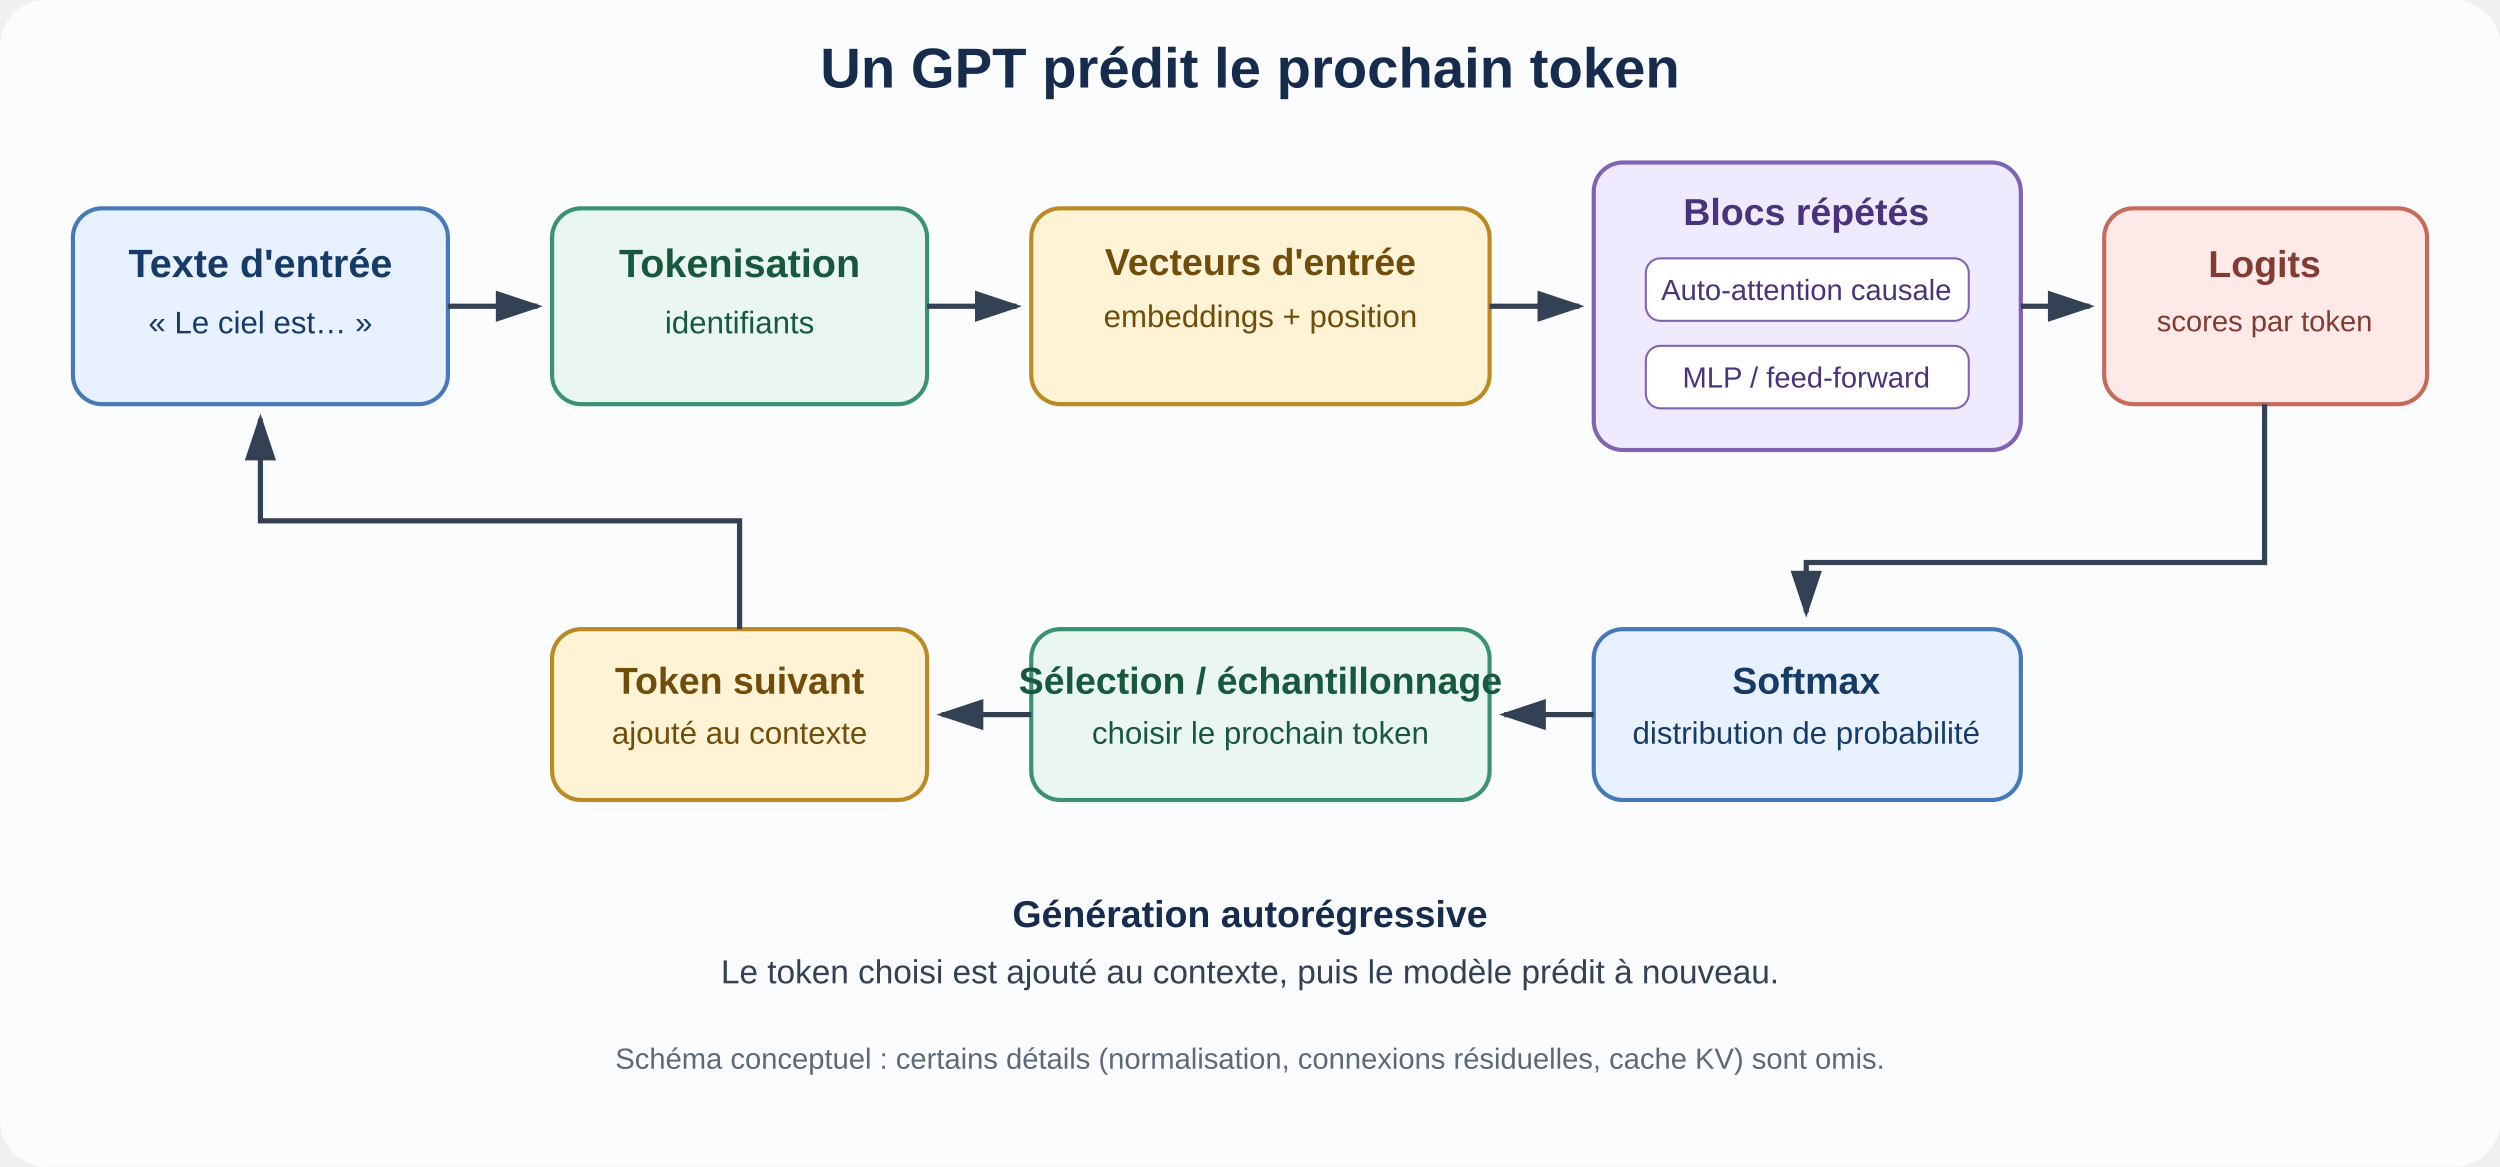
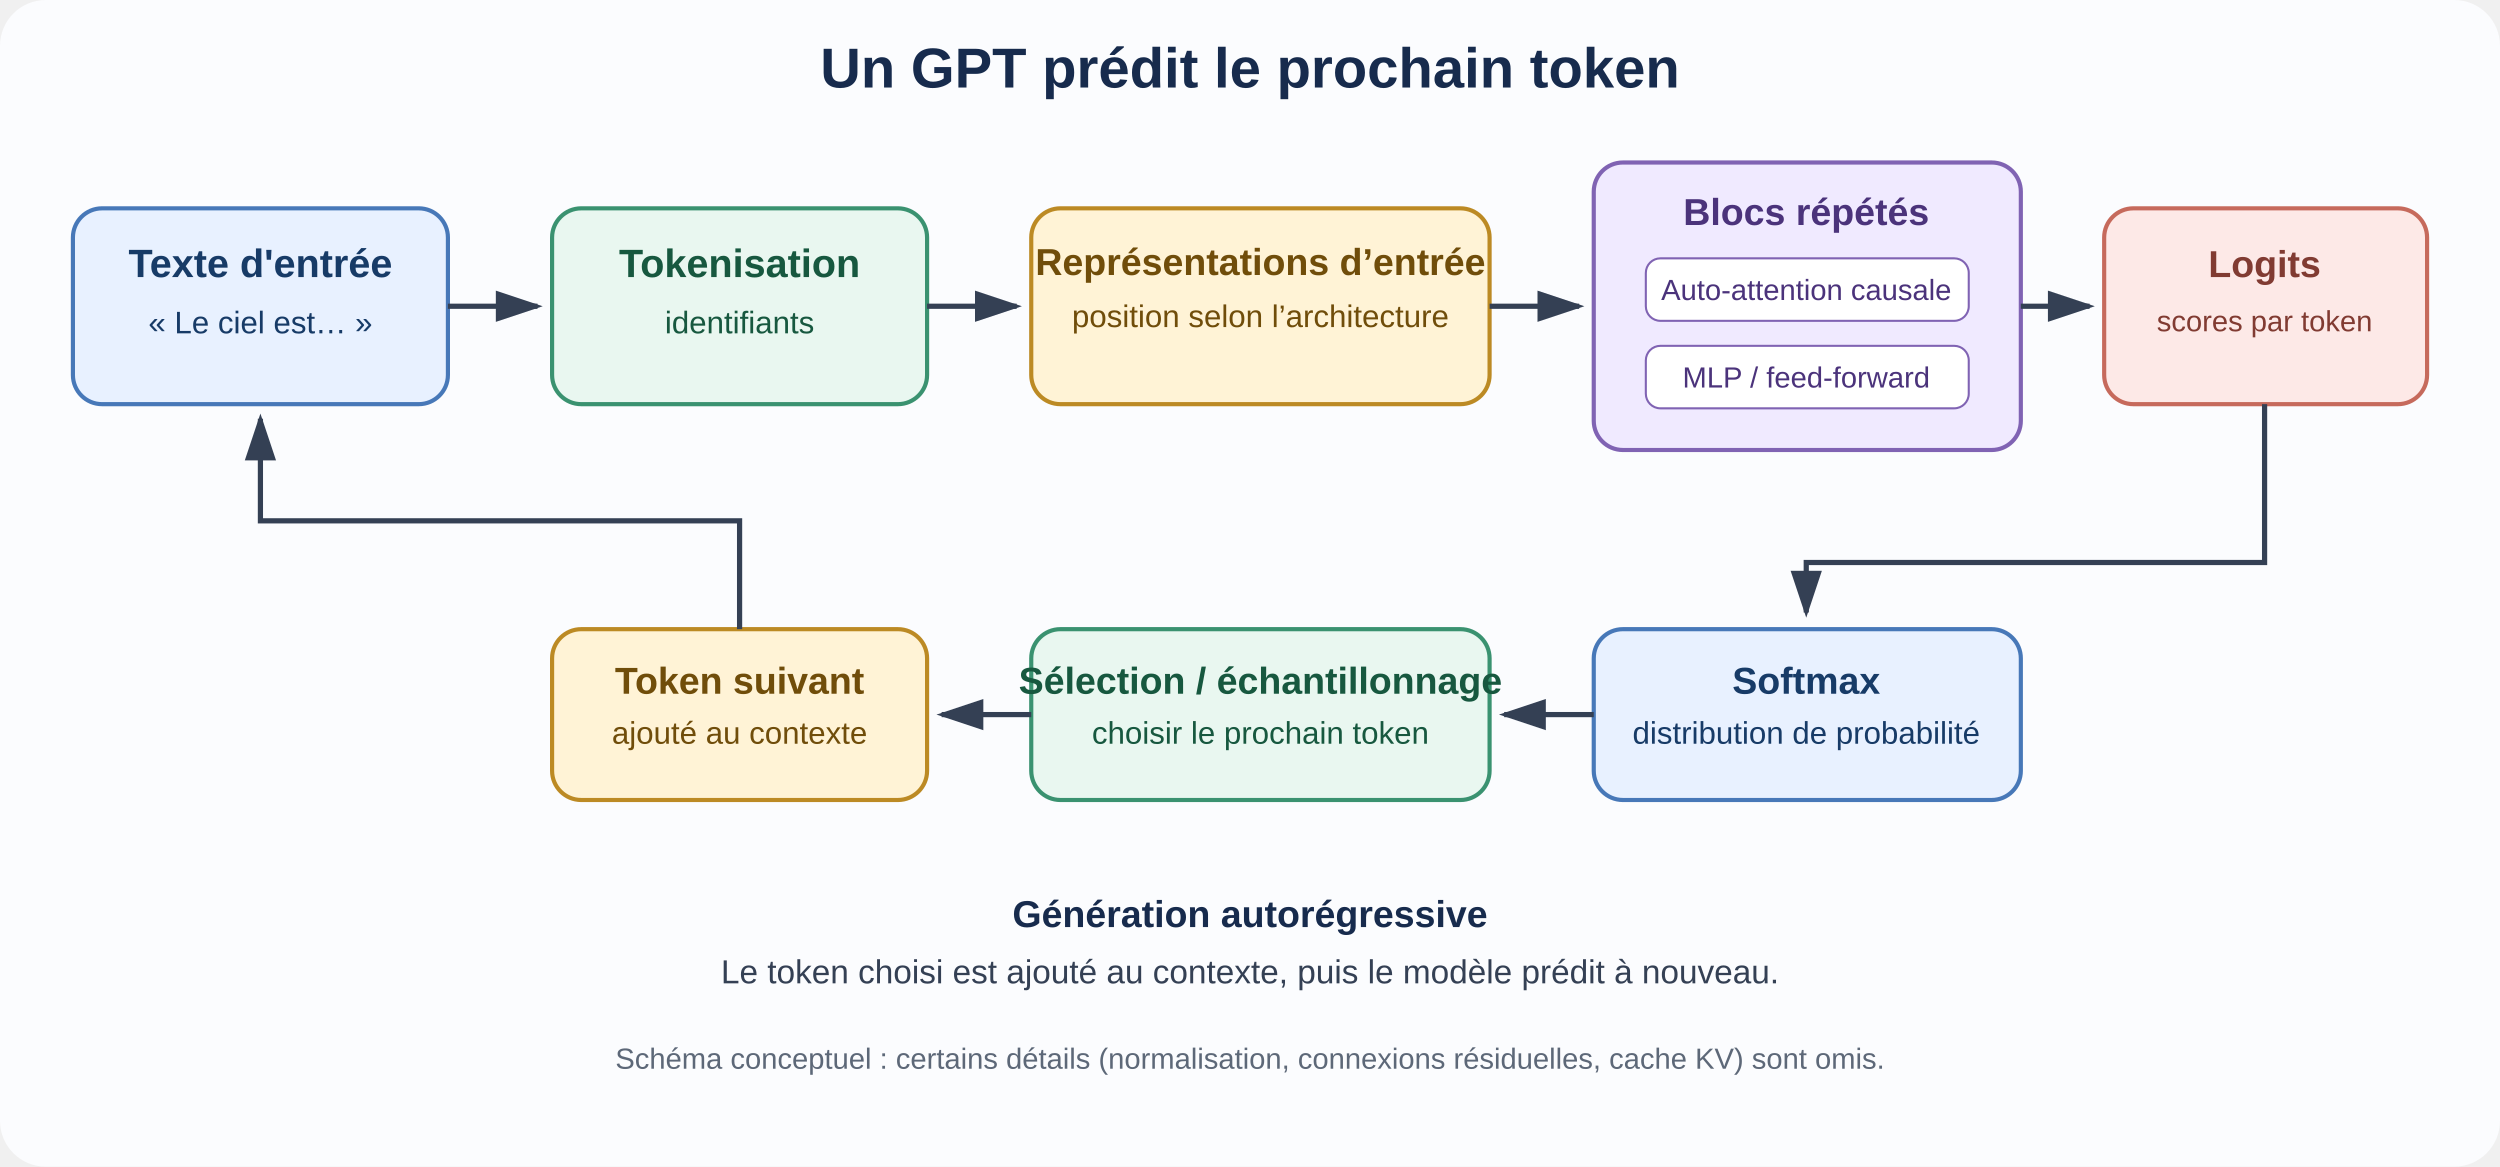
<svg xmlns="http://www.w3.org/2000/svg" width="1200" height="560" viewBox="0 0 1200 560" role="img" aria-labelledby="title desc">
  <defs>
    <marker id="arrow" markerWidth="10" markerHeight="10" refX="8" refY="3" orient="auto">
      <path d="M0,0 L0,6 L9,3 z" fill="#344054" />
    </marker>
  </defs>
  <rect width="1200" height="560" rx="22" fill="#fbfcfe" />
  <text x="600" y="42" text-anchor="middle" font-family="Arial,sans-serif" font-size="27" font-weight="700" fill="#172b4d">Un GPT prédit le prochain token</text>
  <g font-family="Arial,sans-serif" text-anchor="middle">
    <rect x="35" y="100" width="180" height="94" rx="14" fill="#e8f1ff" stroke="#4778b8" stroke-width="2" />
    <text x="125" y="133" font-size="19" font-weight="700" fill="#173b67">Texte d'entrée</text>
    <text x="125" y="160" font-size="15" fill="#173b67">« Le ciel est… »</text>
    <rect x="265" y="100" width="180" height="94" rx="14" fill="#e9f7f0" stroke="#3a9270" stroke-width="2" />
    <text x="355" y="133" font-size="19" font-weight="700" fill="#17583f">Tokenisation</text>
    <text x="355" y="160" font-size="15" fill="#17583f">identifiants</text>
    <rect x="495" y="100" width="220" height="94" rx="14" fill="#fff3d6" stroke="#bc8a24" stroke-width="2" />
-     <text x="605" y="132" font-size="18" font-weight="700" fill="#704d0a">Vecteurs d'entrée</text>
-     <text x="605" y="157" font-size="15" fill="#704d0a">embeddings + position</text>
+     <text x="605" y="132" font-size="18" font-weight="700" fill="#704d0a">Représentations d’entrée</text>
+     <text x="605" y="157" font-size="15" fill="#704d0a">position selon l’architecture</text>
    <rect x="765" y="78" width="205" height="138" rx="14" fill="#f0eaff" stroke="#8063b3" stroke-width="2" />
    <text x="867" y="108" font-size="18" font-weight="700" fill="#4b337b">Blocs répétés</text>
    <rect x="790" y="124" width="155" height="30" rx="7" fill="#fff" stroke="#8063b3" />
    <text x="867" y="144" font-size="14" fill="#4b337b">Auto-attention causale</text>
    <rect x="790" y="166" width="155" height="30" rx="7" fill="#fff" stroke="#8063b3" />
    <text x="867" y="186" font-size="14" fill="#4b337b">MLP / feed-forward</text>
    <rect x="1010" y="100" width="155" height="94" rx="14" fill="#fde9e7" stroke="#c66a5c" stroke-width="2" />
    <text x="1087" y="133" font-size="18" font-weight="700" fill="#813b32">Logits</text>
    <text x="1087" y="159" font-size="14" fill="#813b32">scores par token</text>
    <g stroke="#344054" stroke-width="2.5" fill="none" marker-end="url(#arrow)">
      <path d="M215 147 H258" />
      <path d="M445 147 H488" />
      <path d="M715 147 H758" />
      <path d="M970 147 H1003" />
    </g>
    <rect x="765" y="302" width="205" height="82" rx="14" fill="#e8f1ff" stroke="#4778b8" stroke-width="2" />
    <text x="867" y="333" font-size="18" font-weight="700" fill="#173b67">Softmax</text>
    <text x="867" y="357" font-size="15" fill="#173b67">distribution de probabilité</text>
    <rect x="495" y="302" width="220" height="82" rx="14" fill="#e9f7f0" stroke="#3a9270" stroke-width="2" />
    <text x="605" y="333" font-size="18" font-weight="700" fill="#17583f">Sélection / échantillonnage</text>
    <text x="605" y="357" font-size="15" fill="#17583f">choisir le prochain token</text>
    <path d="M1087 194 V270 H867 V294" stroke="#344054" stroke-width="2.5" fill="none" marker-end="url(#arrow)" />
    <path d="M765 343 H722" stroke="#344054" stroke-width="2.5" fill="none" marker-end="url(#arrow)" />
    <rect x="265" y="302" width="180" height="82" rx="14" fill="#fff3d6" stroke="#bc8a24" stroke-width="2" />
    <text x="355" y="333" font-size="18" font-weight="700" fill="#704d0a">Token suivant</text>
    <text x="355" y="357" font-size="15" fill="#704d0a">ajouté au contexte</text>
    <path d="M495 343 H452" stroke="#344054" stroke-width="2.5" fill="none" marker-end="url(#arrow)" />
    <path d="M355 302 V250 H125 V201" stroke="#344054" stroke-width="2.5" fill="none" marker-end="url(#arrow)" />
    <text x="600" y="445" font-size="18" font-weight="700" fill="#172b4d">Génération autorégressive</text>
    <text x="600" y="472" font-size="16" fill="#344054">Le token choisi est ajouté au contexte, puis le modèle prédit à nouveau.</text>
    <text x="600" y="513" font-size="14" fill="#5d6878">Schéma conceptuel : certains détails (normalisation, connexions résiduelles, cache KV) sont omis.</text>
  </g>
</svg>
